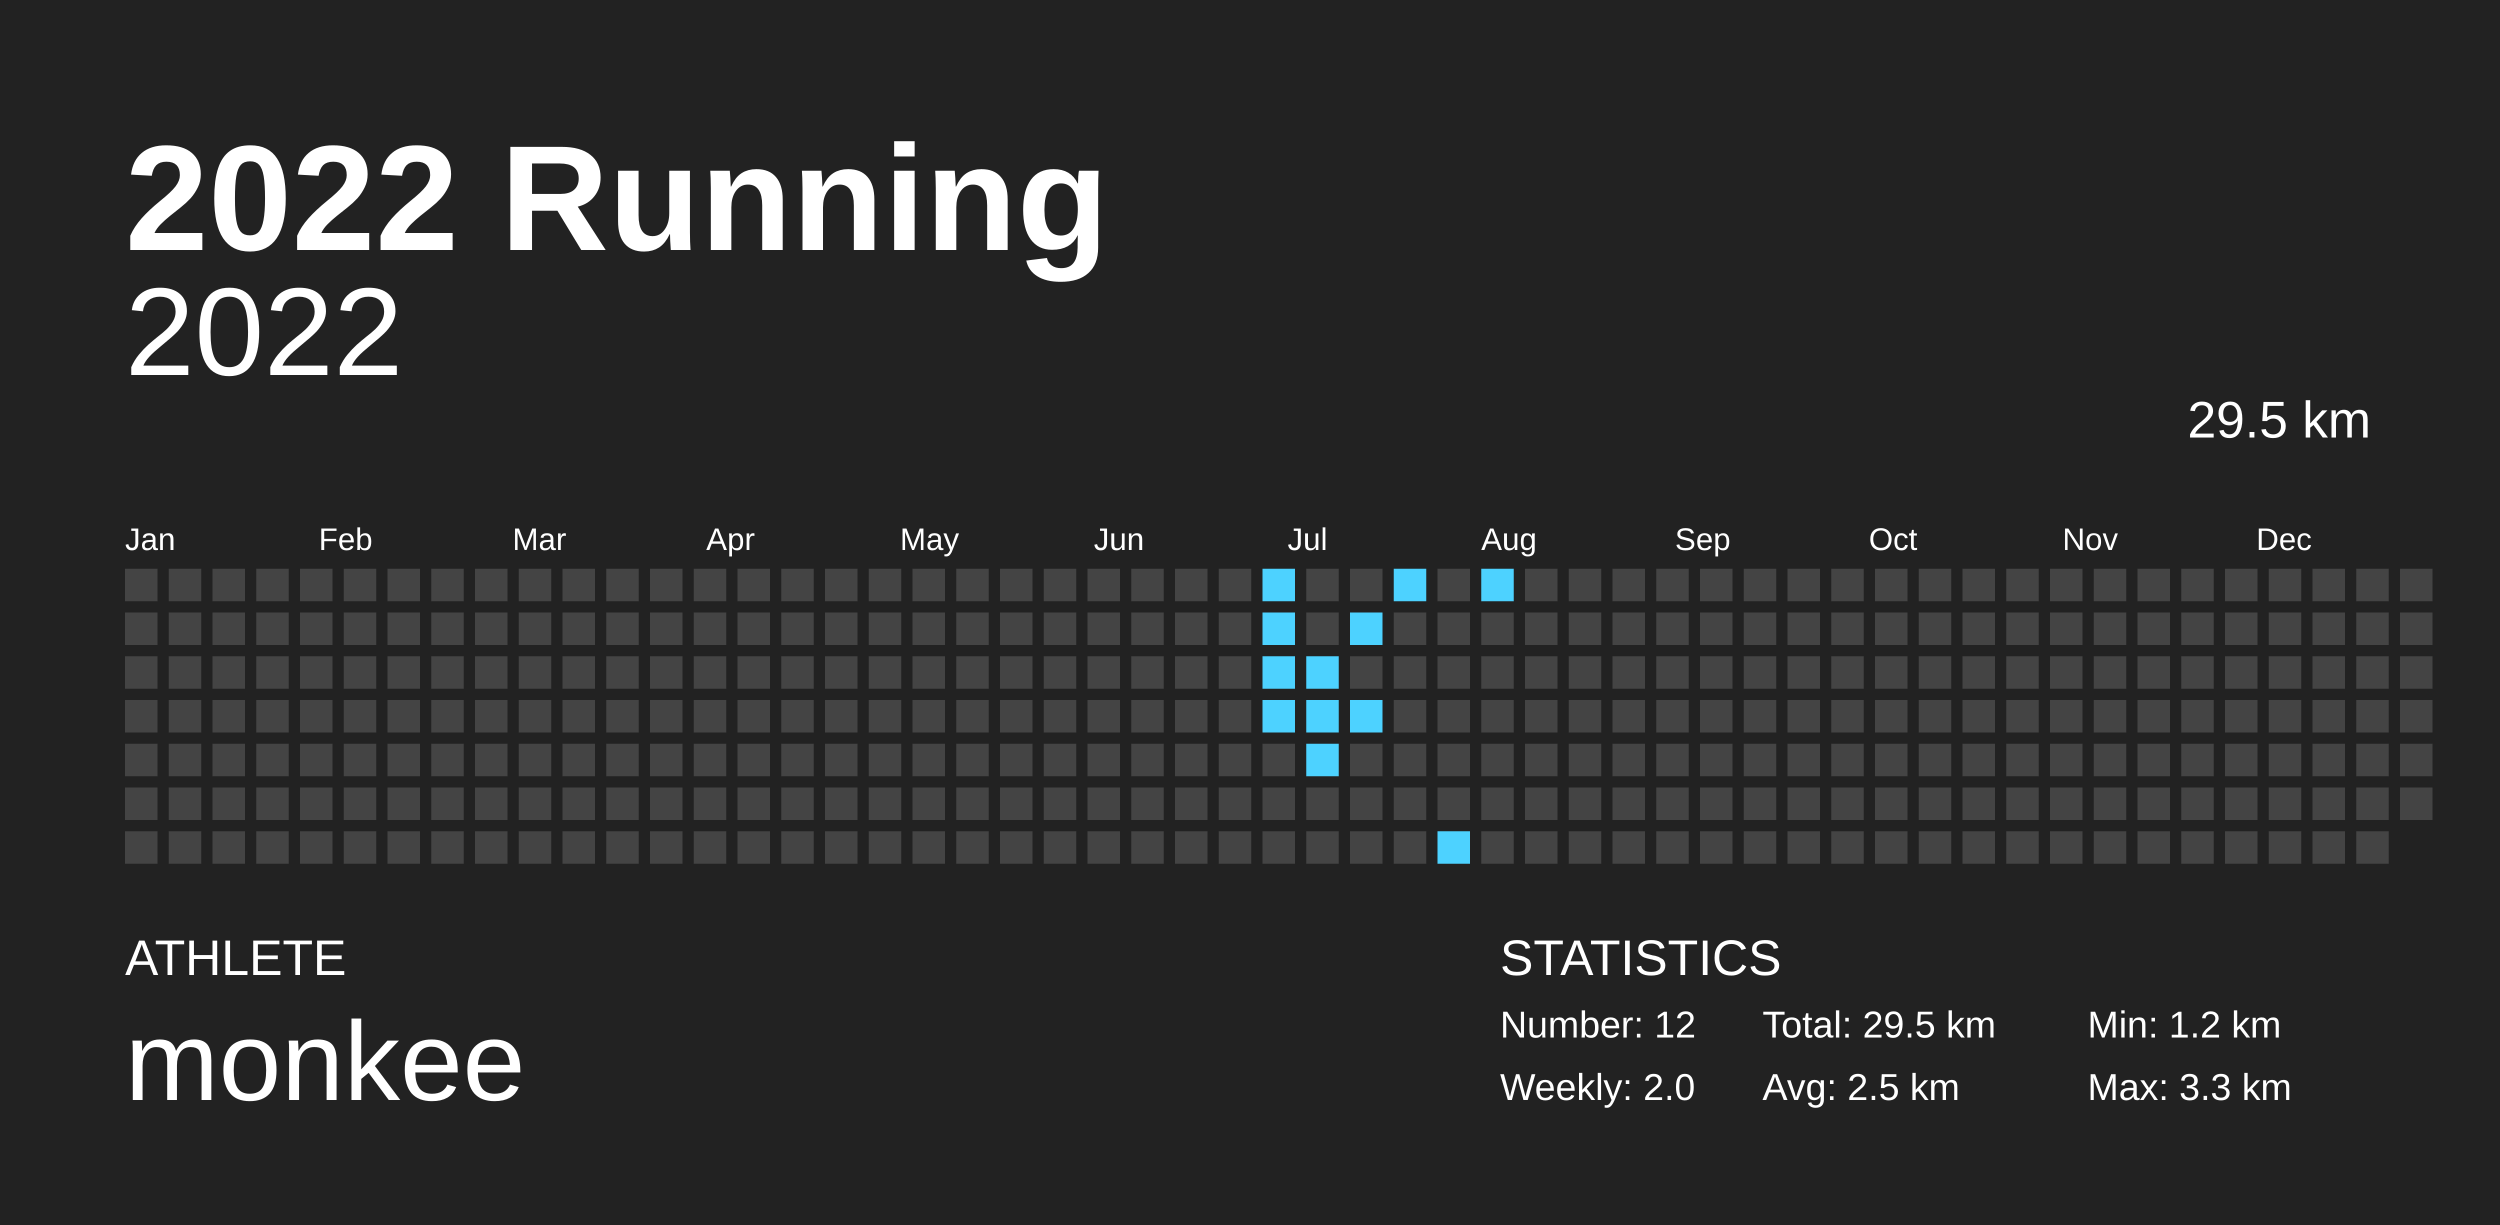
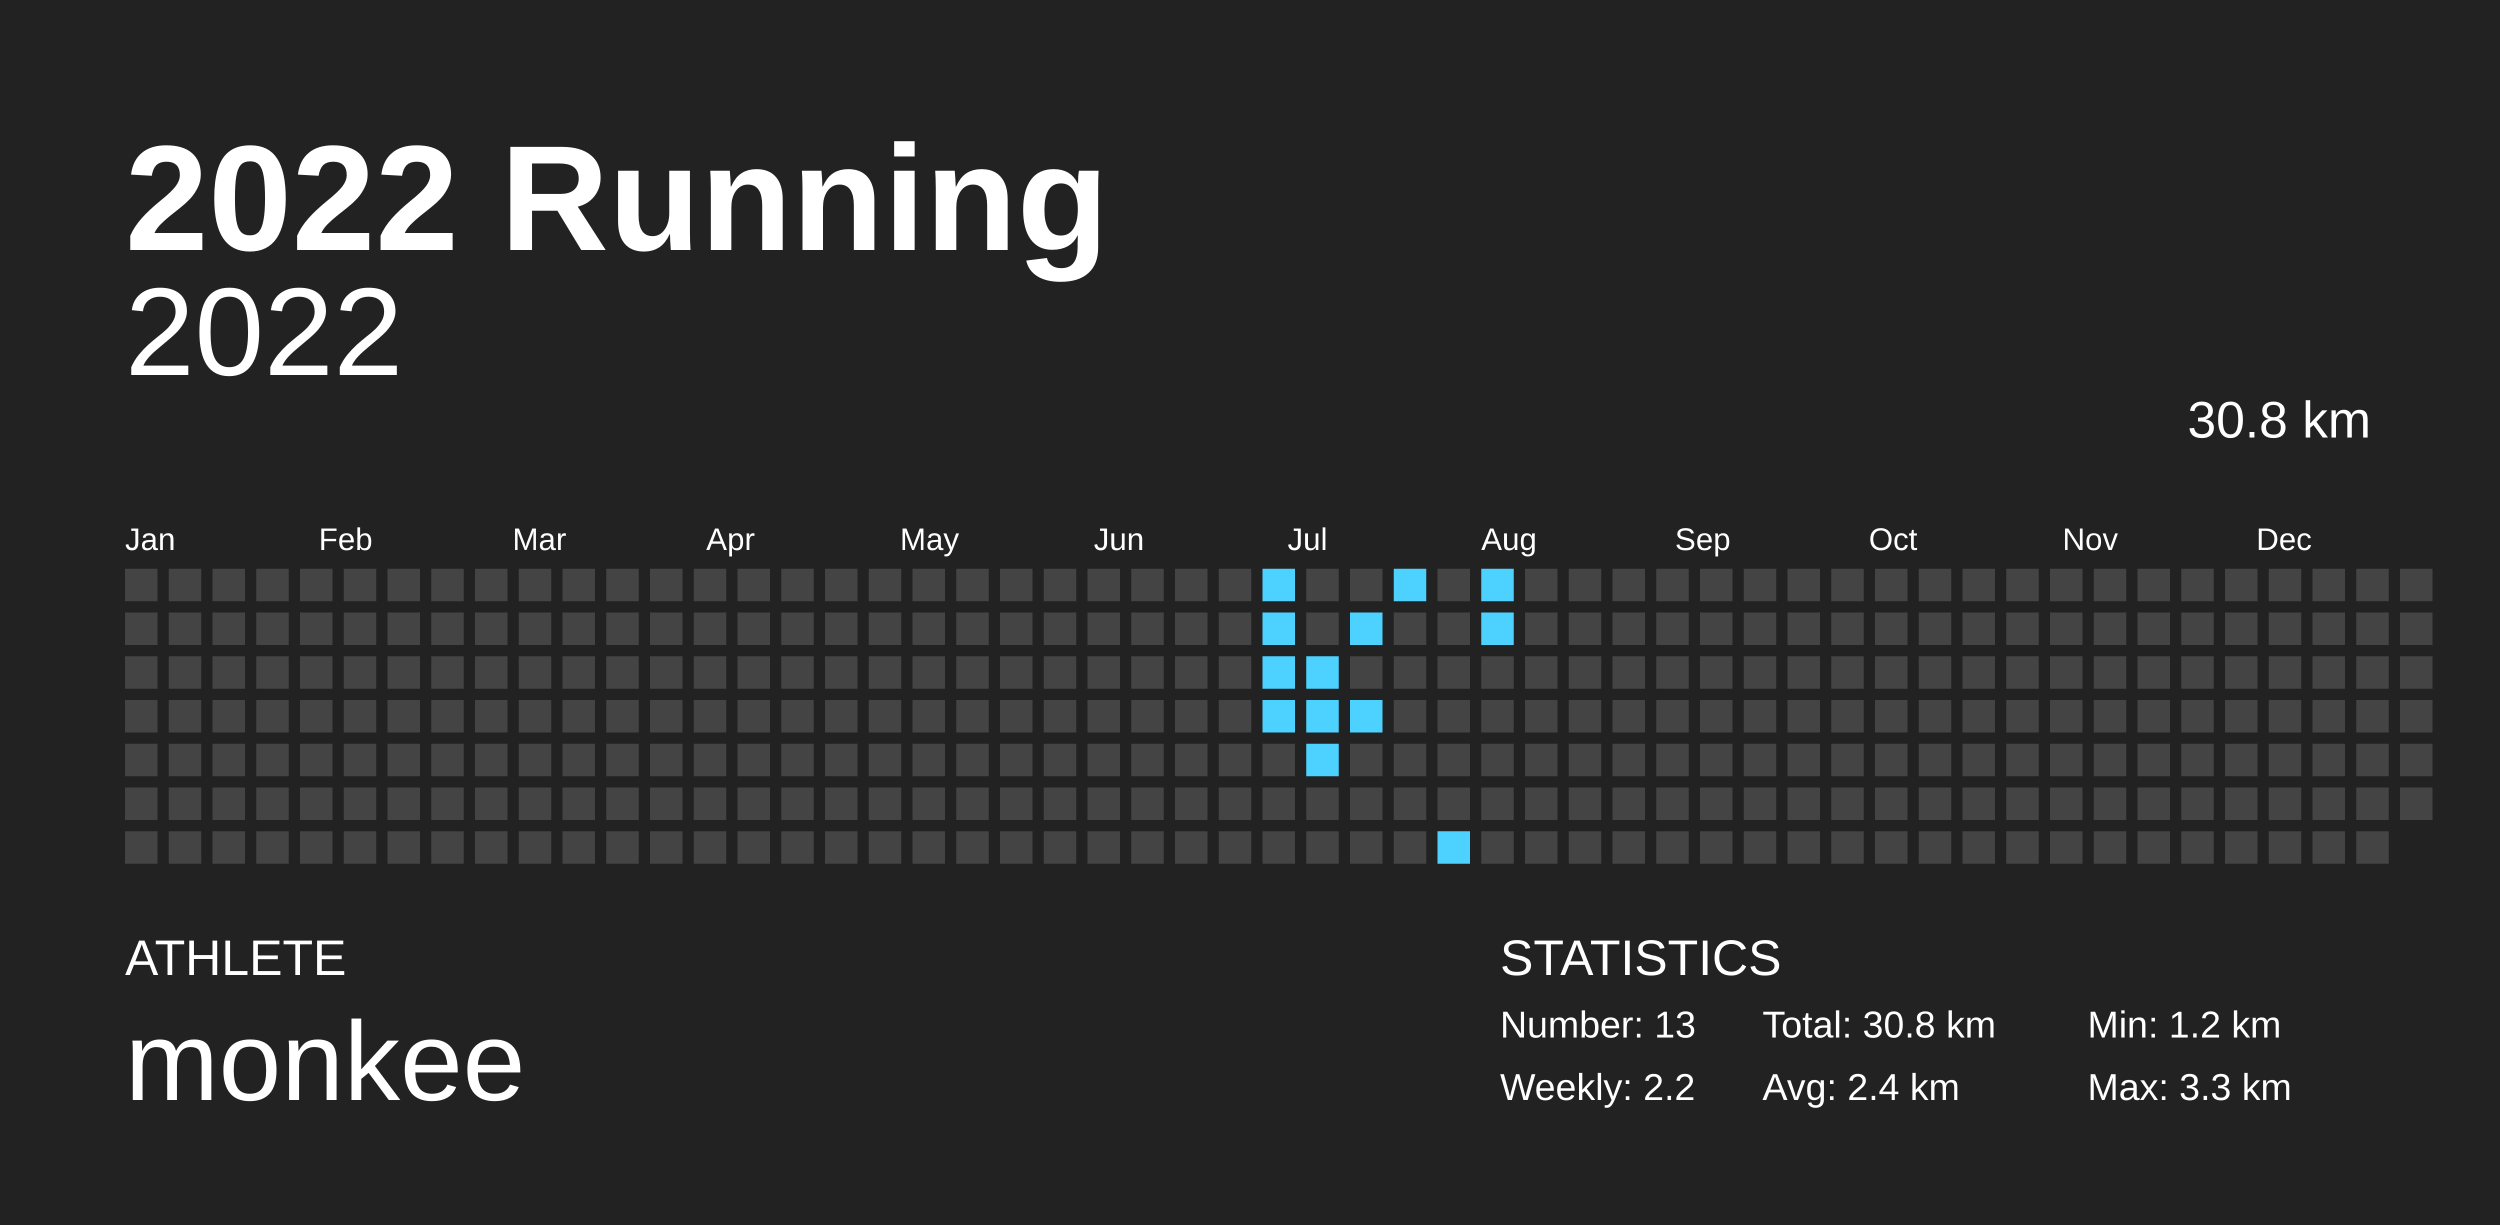
<svg xmlns="http://www.w3.org/2000/svg" baseProfile="full" height="98mm" version="1.1" viewBox="0,0,200,98" width="200mm">
  <defs />
  <rect fill="#222222" height="98" width="200" x="0" y="0" />
  <text fill="#FFFFFF" style="font-size:12px; font-family:Arial; font-weight:bold;" x="10" y="20">2022 Running</text>
  <text fill="#FFFFFF" style="font-size:4px; font-family:Arial" x="10" y="78">ATHLETE</text>
  <text fill="#FFFFFF" style="font-size:9px; font-family:Arial" x="10" y="88">monkee</text>
  <text fill="#FFFFFF" style="font-size:4px; font-family:Arial" x="120" y="78">STATISTICS</text>
-   <text fill="#FFFFFF" style="font-size:3px; font-family:Arial" x="120" y="83">Number: 12</text>
-   <text fill="#FFFFFF" style="font-size:3px; font-family:Arial" x="120" y="88">Weekly: 2.0</text>
-   <text fill="#FFFFFF" style="font-size:3px; font-family:Arial" x="141" y="83">Total: 29.5 km</text>
-   <text fill="#FFFFFF" style="font-size:3px; font-family:Arial" x="141" y="88">Avg: 2.5 km</text>
+   <text fill="#FFFFFF" style="font-size:3px; font-family:Arial" x="120" y="83">Number: 13</text>
+   <text fill="#FFFFFF" style="font-size:3px; font-family:Arial" x="120" y="88">Weekly: 2.2</text>
+   <text fill="#FFFFFF" style="font-size:3px; font-family:Arial" x="141" y="83">Total: 30.8 km</text>
+   <text fill="#FFFFFF" style="font-size:3px; font-family:Arial" x="141" y="88">Avg: 2.4 km</text>
  <text fill="#FFFFFF" style="font-size:3px; font-family:Arial" x="167" y="83">Min: 1.2 km</text>
  <text fill="#FFFFFF" style="font-size:3px; font-family:Arial" x="167" y="88">Max: 3.3 km</text>
  <text alignment-baseline="hanging" fill="#FFFFFF" style="font-size:10.0px; font-family:Arial;" x="10" y="30">2022</text>
-   <text alignment-baseline="hanging" fill="#FFFFFF" style="font-size:4.125px; font-family:Arial;" x="175" y="35">29.5 km</text>
+   <text alignment-baseline="hanging" fill="#FFFFFF" style="font-size:4.125px; font-family:Arial;" x="175" y="35">30.8 km</text>
  <text fill="#FFFFFF" style="font-size:2.5px; font-family:Arial" x="10.0" y="44">Jan</text>
  <text fill="#FFFFFF" style="font-size:2.5px; font-family:Arial" x="25.5" y="44">Feb</text>
  <text fill="#FFFFFF" style="font-size:2.5px; font-family:Arial" x="41.0" y="44">Mar</text>
  <text fill="#FFFFFF" style="font-size:2.5px; font-family:Arial" x="56.5" y="44">Apr</text>
  <text fill="#FFFFFF" style="font-size:2.5px; font-family:Arial" x="72.0" y="44">May</text>
  <text fill="#FFFFFF" style="font-size:2.5px; font-family:Arial" x="87.5" y="44">Jun</text>
  <text fill="#FFFFFF" style="font-size:2.5px; font-family:Arial" x="103.0" y="44">Jul</text>
  <text fill="#FFFFFF" style="font-size:2.5px; font-family:Arial" x="118.5" y="44">Aug</text>
  <text fill="#FFFFFF" style="font-size:2.5px; font-family:Arial" x="134.0" y="44">Sep</text>
  <text fill="#FFFFFF" style="font-size:2.5px; font-family:Arial" x="149.5" y="44">Oct</text>
  <text fill="#FFFFFF" style="font-size:2.5px; font-family:Arial" x="165.0" y="44">Nov</text>
  <text fill="#FFFFFF" style="font-size:2.5px; font-family:Arial" x="180.5" y="44">Dec</text>
  <rect fill="#444444" height="2.6" width="2.6" x="10.0" y="45.5" />
  <rect fill="#444444" height="2.6" width="2.6" x="10.0" y="49.0" />
  <rect fill="#444444" height="2.6" width="2.6" x="10.0" y="52.5" />
  <rect fill="#444444" height="2.6" width="2.6" x="10.0" y="56.0" />
  <rect fill="#444444" height="2.6" width="2.6" x="10.0" y="59.5" />
  <rect fill="#444444" height="2.6" width="2.6" x="10.0" y="63.0" />
  <rect fill="#444444" height="2.6" width="2.6" x="10.0" y="66.5" />
  <rect fill="#444444" height="2.6" width="2.6" x="13.5" y="45.5" />
  <rect fill="#444444" height="2.6" width="2.6" x="13.5" y="49.0" />
  <rect fill="#444444" height="2.6" width="2.6" x="13.5" y="52.5" />
  <rect fill="#444444" height="2.6" width="2.6" x="13.5" y="56.0" />
  <rect fill="#444444" height="2.6" width="2.6" x="13.5" y="59.5" />
  <rect fill="#444444" height="2.6" width="2.6" x="13.5" y="63.0" />
  <rect fill="#444444" height="2.6" width="2.6" x="13.5" y="66.5" />
  <rect fill="#444444" height="2.6" width="2.6" x="17.0" y="45.5" />
  <rect fill="#444444" height="2.6" width="2.6" x="17.0" y="49.0" />
  <rect fill="#444444" height="2.6" width="2.6" x="17.0" y="52.5" />
  <rect fill="#444444" height="2.6" width="2.6" x="17.0" y="56.0" />
  <rect fill="#444444" height="2.6" width="2.6" x="17.0" y="59.5" />
  <rect fill="#444444" height="2.6" width="2.6" x="17.0" y="63.0" />
  <rect fill="#444444" height="2.6" width="2.6" x="17.0" y="66.5" />
  <rect fill="#444444" height="2.6" width="2.6" x="20.5" y="45.5" />
  <rect fill="#444444" height="2.6" width="2.6" x="20.5" y="49.0" />
  <rect fill="#444444" height="2.6" width="2.6" x="20.5" y="52.5" />
  <rect fill="#444444" height="2.6" width="2.6" x="20.5" y="56.0" />
  <rect fill="#444444" height="2.6" width="2.6" x="20.5" y="59.5" />
  <rect fill="#444444" height="2.6" width="2.6" x="20.5" y="63.0" />
  <rect fill="#444444" height="2.6" width="2.6" x="20.5" y="66.5" />
  <rect fill="#444444" height="2.6" width="2.6" x="24.0" y="45.5" />
  <rect fill="#444444" height="2.6" width="2.6" x="24.0" y="49.0" />
  <rect fill="#444444" height="2.6" width="2.6" x="24.0" y="52.5" />
  <rect fill="#444444" height="2.6" width="2.6" x="24.0" y="56.0" />
  <rect fill="#444444" height="2.6" width="2.6" x="24.0" y="59.5" />
  <rect fill="#444444" height="2.6" width="2.6" x="24.0" y="63.0" />
  <rect fill="#444444" height="2.6" width="2.6" x="24.0" y="66.5" />
  <rect fill="#444444" height="2.6" width="2.6" x="27.5" y="45.5" />
  <rect fill="#444444" height="2.6" width="2.6" x="27.5" y="49.0" />
  <rect fill="#444444" height="2.6" width="2.6" x="27.5" y="52.5" />
  <rect fill="#444444" height="2.6" width="2.6" x="27.5" y="56.0" />
  <rect fill="#444444" height="2.6" width="2.6" x="27.5" y="59.5" />
  <rect fill="#444444" height="2.6" width="2.6" x="27.5" y="63.0" />
  <rect fill="#444444" height="2.6" width="2.6" x="27.5" y="66.5" />
  <rect fill="#444444" height="2.6" width="2.6" x="31.0" y="45.5" />
  <rect fill="#444444" height="2.6" width="2.6" x="31.0" y="49.0" />
  <rect fill="#444444" height="2.6" width="2.6" x="31.0" y="52.5" />
  <rect fill="#444444" height="2.6" width="2.6" x="31.0" y="56.0" />
  <rect fill="#444444" height="2.6" width="2.6" x="31.0" y="59.5" />
  <rect fill="#444444" height="2.6" width="2.6" x="31.0" y="63.0" />
  <rect fill="#444444" height="2.6" width="2.6" x="31.0" y="66.5" />
  <rect fill="#444444" height="2.6" width="2.6" x="34.5" y="45.5" />
  <rect fill="#444444" height="2.6" width="2.6" x="34.5" y="49.0" />
  <rect fill="#444444" height="2.6" width="2.6" x="34.5" y="52.5" />
  <rect fill="#444444" height="2.6" width="2.6" x="34.5" y="56.0" />
  <rect fill="#444444" height="2.6" width="2.6" x="34.5" y="59.5" />
  <rect fill="#444444" height="2.6" width="2.6" x="34.5" y="63.0" />
  <rect fill="#444444" height="2.6" width="2.6" x="34.5" y="66.5" />
  <rect fill="#444444" height="2.6" width="2.6" x="38.0" y="45.5" />
  <rect fill="#444444" height="2.6" width="2.6" x="38.0" y="49.0" />
  <rect fill="#444444" height="2.6" width="2.6" x="38.0" y="52.5" />
  <rect fill="#444444" height="2.6" width="2.6" x="38.0" y="56.0" />
  <rect fill="#444444" height="2.6" width="2.6" x="38.0" y="59.5" />
  <rect fill="#444444" height="2.6" width="2.6" x="38.0" y="63.0" />
  <rect fill="#444444" height="2.6" width="2.6" x="38.0" y="66.5" />
  <rect fill="#444444" height="2.6" width="2.6" x="41.5" y="45.5" />
  <rect fill="#444444" height="2.6" width="2.6" x="41.5" y="49.0" />
  <rect fill="#444444" height="2.6" width="2.6" x="41.5" y="52.5" />
  <rect fill="#444444" height="2.6" width="2.6" x="41.5" y="56.0" />
  <rect fill="#444444" height="2.6" width="2.6" x="41.5" y="59.5" />
  <rect fill="#444444" height="2.6" width="2.6" x="41.5" y="63.0" />
  <rect fill="#444444" height="2.6" width="2.6" x="41.5" y="66.5" />
  <rect fill="#444444" height="2.6" width="2.6" x="45.0" y="45.5" />
  <rect fill="#444444" height="2.6" width="2.6" x="45.0" y="49.0" />
  <rect fill="#444444" height="2.6" width="2.6" x="45.0" y="52.5" />
  <rect fill="#444444" height="2.6" width="2.6" x="45.0" y="56.0" />
  <rect fill="#444444" height="2.6" width="2.6" x="45.0" y="59.5" />
  <rect fill="#444444" height="2.6" width="2.6" x="45.0" y="63.0" />
  <rect fill="#444444" height="2.6" width="2.6" x="45.0" y="66.5" />
  <rect fill="#444444" height="2.6" width="2.6" x="48.5" y="45.5" />
  <rect fill="#444444" height="2.6" width="2.6" x="48.5" y="49.0" />
  <rect fill="#444444" height="2.6" width="2.6" x="48.5" y="52.5" />
  <rect fill="#444444" height="2.6" width="2.6" x="48.5" y="56.0" />
  <rect fill="#444444" height="2.6" width="2.6" x="48.5" y="59.5" />
  <rect fill="#444444" height="2.6" width="2.6" x="48.5" y="63.0" />
  <rect fill="#444444" height="2.6" width="2.6" x="48.5" y="66.5" />
  <rect fill="#444444" height="2.6" width="2.6" x="52.0" y="45.5" />
  <rect fill="#444444" height="2.6" width="2.6" x="52.0" y="49.0" />
  <rect fill="#444444" height="2.6" width="2.6" x="52.0" y="52.5" />
  <rect fill="#444444" height="2.6" width="2.6" x="52.0" y="56.0" />
  <rect fill="#444444" height="2.6" width="2.6" x="52.0" y="59.5" />
  <rect fill="#444444" height="2.6" width="2.6" x="52.0" y="63.0" />
  <rect fill="#444444" height="2.6" width="2.6" x="52.0" y="66.5" />
  <rect fill="#444444" height="2.6" width="2.6" x="55.5" y="45.5" />
  <rect fill="#444444" height="2.6" width="2.6" x="55.5" y="49.0" />
  <rect fill="#444444" height="2.6" width="2.6" x="55.5" y="52.5" />
  <rect fill="#444444" height="2.6" width="2.6" x="55.5" y="56.0" />
  <rect fill="#444444" height="2.6" width="2.6" x="55.5" y="59.5" />
  <rect fill="#444444" height="2.6" width="2.6" x="55.5" y="63.0" />
  <rect fill="#444444" height="2.6" width="2.6" x="55.5" y="66.5" />
  <rect fill="#444444" height="2.6" width="2.6" x="59.0" y="45.5" />
  <rect fill="#444444" height="2.6" width="2.6" x="59.0" y="49.0" />
  <rect fill="#444444" height="2.6" width="2.6" x="59.0" y="52.5" />
  <rect fill="#444444" height="2.6" width="2.6" x="59.0" y="56.0" />
  <rect fill="#444444" height="2.6" width="2.6" x="59.0" y="59.5" />
  <rect fill="#444444" height="2.6" width="2.6" x="59.0" y="63.0" />
  <rect fill="#444444" height="2.6" width="2.6" x="59.0" y="66.5" />
  <rect fill="#444444" height="2.6" width="2.6" x="62.5" y="45.5" />
  <rect fill="#444444" height="2.6" width="2.6" x="62.5" y="49.0" />
  <rect fill="#444444" height="2.6" width="2.6" x="62.5" y="52.5" />
  <rect fill="#444444" height="2.6" width="2.6" x="62.5" y="56.0" />
  <rect fill="#444444" height="2.6" width="2.6" x="62.5" y="59.5" />
  <rect fill="#444444" height="2.6" width="2.6" x="62.5" y="63.0" />
  <rect fill="#444444" height="2.6" width="2.6" x="62.5" y="66.5" />
  <rect fill="#444444" height="2.6" width="2.6" x="66.0" y="45.5" />
  <rect fill="#444444" height="2.6" width="2.6" x="66.0" y="49.0" />
  <rect fill="#444444" height="2.6" width="2.6" x="66.0" y="52.5" />
  <rect fill="#444444" height="2.6" width="2.6" x="66.0" y="56.0" />
  <rect fill="#444444" height="2.6" width="2.6" x="66.0" y="59.5" />
  <rect fill="#444444" height="2.6" width="2.6" x="66.0" y="63.0" />
  <rect fill="#444444" height="2.6" width="2.6" x="66.0" y="66.5" />
  <rect fill="#444444" height="2.6" width="2.6" x="69.5" y="45.5" />
  <rect fill="#444444" height="2.6" width="2.6" x="69.5" y="49.0" />
  <rect fill="#444444" height="2.6" width="2.6" x="69.5" y="52.5" />
  <rect fill="#444444" height="2.6" width="2.6" x="69.5" y="56.0" />
  <rect fill="#444444" height="2.6" width="2.6" x="69.5" y="59.5" />
  <rect fill="#444444" height="2.6" width="2.6" x="69.5" y="63.0" />
  <rect fill="#444444" height="2.6" width="2.6" x="69.5" y="66.5" />
  <rect fill="#444444" height="2.6" width="2.6" x="73.0" y="45.5" />
  <rect fill="#444444" height="2.6" width="2.6" x="73.0" y="49.0" />
  <rect fill="#444444" height="2.6" width="2.6" x="73.0" y="52.5" />
  <rect fill="#444444" height="2.6" width="2.6" x="73.0" y="56.0" />
  <rect fill="#444444" height="2.6" width="2.6" x="73.0" y="59.5" />
  <rect fill="#444444" height="2.6" width="2.6" x="73.0" y="63.0" />
  <rect fill="#444444" height="2.6" width="2.6" x="73.0" y="66.5" />
  <rect fill="#444444" height="2.6" width="2.6" x="76.5" y="45.5" />
  <rect fill="#444444" height="2.6" width="2.6" x="76.5" y="49.0" />
  <rect fill="#444444" height="2.6" width="2.6" x="76.5" y="52.5" />
  <rect fill="#444444" height="2.6" width="2.6" x="76.5" y="56.0" />
  <rect fill="#444444" height="2.6" width="2.6" x="76.5" y="59.5" />
  <rect fill="#444444" height="2.6" width="2.6" x="76.5" y="63.0" />
  <rect fill="#444444" height="2.6" width="2.6" x="76.5" y="66.5" />
  <rect fill="#444444" height="2.6" width="2.6" x="80.0" y="45.5" />
  <rect fill="#444444" height="2.6" width="2.6" x="80.0" y="49.0" />
  <rect fill="#444444" height="2.6" width="2.6" x="80.0" y="52.5" />
  <rect fill="#444444" height="2.6" width="2.6" x="80.0" y="56.0" />
  <rect fill="#444444" height="2.6" width="2.6" x="80.0" y="59.5" />
  <rect fill="#444444" height="2.6" width="2.6" x="80.0" y="63.0" />
  <rect fill="#444444" height="2.6" width="2.6" x="80.0" y="66.5" />
  <rect fill="#444444" height="2.6" width="2.6" x="83.5" y="45.5" />
  <rect fill="#444444" height="2.6" width="2.6" x="83.5" y="49.0" />
  <rect fill="#444444" height="2.6" width="2.6" x="83.5" y="52.5" />
  <rect fill="#444444" height="2.6" width="2.6" x="83.5" y="56.0" />
  <rect fill="#444444" height="2.6" width="2.6" x="83.5" y="59.5" />
  <rect fill="#444444" height="2.6" width="2.6" x="83.5" y="63.0" />
  <rect fill="#444444" height="2.6" width="2.6" x="83.5" y="66.5" />
  <rect fill="#444444" height="2.6" width="2.6" x="87.0" y="45.5" />
  <rect fill="#444444" height="2.6" width="2.6" x="87.0" y="49.0" />
  <rect fill="#444444" height="2.6" width="2.6" x="87.0" y="52.5" />
  <rect fill="#444444" height="2.6" width="2.6" x="87.0" y="56.0" />
  <rect fill="#444444" height="2.6" width="2.6" x="87.0" y="59.5" />
  <rect fill="#444444" height="2.6" width="2.6" x="87.0" y="63.0" />
  <rect fill="#444444" height="2.6" width="2.6" x="87.0" y="66.5" />
  <rect fill="#444444" height="2.6" width="2.6" x="90.5" y="45.5" />
  <rect fill="#444444" height="2.6" width="2.6" x="90.5" y="49.0" />
  <rect fill="#444444" height="2.6" width="2.6" x="90.5" y="52.5" />
  <rect fill="#444444" height="2.6" width="2.6" x="90.5" y="56.0" />
  <rect fill="#444444" height="2.6" width="2.6" x="90.5" y="59.5" />
  <rect fill="#444444" height="2.6" width="2.6" x="90.5" y="63.0" />
  <rect fill="#444444" height="2.6" width="2.6" x="90.5" y="66.5" />
  <rect fill="#444444" height="2.6" width="2.6" x="94.0" y="45.5" />
  <rect fill="#444444" height="2.6" width="2.6" x="94.0" y="49.0" />
  <rect fill="#444444" height="2.6" width="2.6" x="94.0" y="52.5" />
  <rect fill="#444444" height="2.6" width="2.6" x="94.0" y="56.0" />
  <rect fill="#444444" height="2.6" width="2.6" x="94.0" y="59.5" />
  <rect fill="#444444" height="2.6" width="2.6" x="94.0" y="63.0" />
  <rect fill="#444444" height="2.6" width="2.6" x="94.0" y="66.5" />
  <rect fill="#444444" height="2.6" width="2.6" x="97.5" y="45.5" />
  <rect fill="#444444" height="2.6" width="2.6" x="97.5" y="49.0" />
  <rect fill="#444444" height="2.6" width="2.6" x="97.5" y="52.5" />
  <rect fill="#444444" height="2.6" width="2.6" x="97.5" y="56.0" />
  <rect fill="#444444" height="2.6" width="2.6" x="97.5" y="59.5" />
  <rect fill="#444444" height="2.6" width="2.6" x="97.5" y="63.0" />
  <rect fill="#444444" height="2.6" width="2.6" x="97.5" y="66.5" />
  <rect fill="#4dd2ff" height="2.6" width="2.6" x="101.0" y="45.5" />
  <rect fill="#4dd2ff" height="2.6" width="2.6" x="101.0" y="49.0" />
  <rect fill="#4dd2ff" height="2.6" width="2.6" x="101.0" y="52.5" />
  <rect fill="#4dd2ff" height="2.6" width="2.6" x="101.0" y="56.0" />
  <rect fill="#444444" height="2.6" width="2.6" x="101.0" y="59.5" />
  <rect fill="#444444" height="2.6" width="2.6" x="101.0" y="63.0" />
  <rect fill="#444444" height="2.6" width="2.6" x="101.0" y="66.5" />
  <rect fill="#444444" height="2.6" width="2.6" x="104.5" y="45.5" />
  <rect fill="#444444" height="2.6" width="2.6" x="104.5" y="49.0" />
  <rect fill="#4dd2ff" height="2.6" width="2.6" x="104.5" y="52.5" />
  <rect fill="#4dd2ff" height="2.6" width="2.6" x="104.5" y="56.0" />
  <rect fill="#4dd2ff" height="2.6" width="2.6" x="104.5" y="59.5" />
  <rect fill="#444444" height="2.6" width="2.6" x="104.5" y="63.0" />
  <rect fill="#444444" height="2.6" width="2.6" x="104.5" y="66.5" />
  <rect fill="#444444" height="2.6" width="2.6" x="108.0" y="45.5" />
  <rect fill="#4dd2ff" height="2.6" width="2.6" x="108.0" y="49.0" />
  <rect fill="#444444" height="2.6" width="2.6" x="108.0" y="52.5" />
  <rect fill="#4dd2ff" height="2.6" width="2.6" x="108.0" y="56.0" />
  <rect fill="#444444" height="2.6" width="2.6" x="108.0" y="59.5" />
  <rect fill="#444444" height="2.6" width="2.6" x="108.0" y="63.0" />
  <rect fill="#444444" height="2.6" width="2.6" x="108.0" y="66.5" />
  <rect fill="#4dd2ff" height="2.6" width="2.6" x="111.5" y="45.5" />
  <rect fill="#444444" height="2.6" width="2.6" x="111.5" y="49.0" />
  <rect fill="#444444" height="2.6" width="2.6" x="111.5" y="52.5" />
  <rect fill="#444444" height="2.6" width="2.6" x="111.5" y="56.0" />
  <rect fill="#444444" height="2.6" width="2.6" x="111.5" y="59.5" />
  <rect fill="#444444" height="2.6" width="2.6" x="111.5" y="63.0" />
  <rect fill="#444444" height="2.6" width="2.6" x="111.5" y="66.5" />
  <rect fill="#444444" height="2.6" width="2.6" x="115.0" y="45.5" />
  <rect fill="#444444" height="2.6" width="2.6" x="115.0" y="49.0" />
  <rect fill="#444444" height="2.6" width="2.6" x="115.0" y="52.5" />
  <rect fill="#444444" height="2.6" width="2.6" x="115.0" y="56.0" />
  <rect fill="#444444" height="2.6" width="2.6" x="115.0" y="59.5" />
  <rect fill="#444444" height="2.6" width="2.6" x="115.0" y="63.0" />
  <rect fill="#4dd2ff" height="2.6" width="2.6" x="115.0" y="66.5" />
  <rect fill="#4dd2ff" height="2.6" width="2.6" x="118.5" y="45.5" />
-   <rect fill="#444444" height="2.6" width="2.6" x="118.5" y="49.0" />
+   <rect fill="#4dd2ff" height="2.6" width="2.6" x="118.5" y="49.0" />
  <rect fill="#444444" height="2.6" width="2.6" x="118.5" y="52.5" />
  <rect fill="#444444" height="2.6" width="2.6" x="118.5" y="56.0" />
  <rect fill="#444444" height="2.6" width="2.6" x="118.5" y="59.5" />
  <rect fill="#444444" height="2.6" width="2.6" x="118.5" y="63.0" />
  <rect fill="#444444" height="2.6" width="2.6" x="118.5" y="66.5" />
  <rect fill="#444444" height="2.6" width="2.6" x="122.0" y="45.5" />
  <rect fill="#444444" height="2.6" width="2.6" x="122.0" y="49.0" />
  <rect fill="#444444" height="2.6" width="2.6" x="122.0" y="52.5" />
  <rect fill="#444444" height="2.6" width="2.6" x="122.0" y="56.0" />
  <rect fill="#444444" height="2.6" width="2.6" x="122.0" y="59.5" />
  <rect fill="#444444" height="2.6" width="2.6" x="122.0" y="63.0" />
  <rect fill="#444444" height="2.6" width="2.6" x="122.0" y="66.5" />
  <rect fill="#444444" height="2.6" width="2.6" x="125.5" y="45.5" />
  <rect fill="#444444" height="2.6" width="2.6" x="125.5" y="49.0" />
  <rect fill="#444444" height="2.6" width="2.6" x="125.5" y="52.5" />
  <rect fill="#444444" height="2.6" width="2.6" x="125.5" y="56.0" />
  <rect fill="#444444" height="2.6" width="2.6" x="125.5" y="59.5" />
  <rect fill="#444444" height="2.6" width="2.6" x="125.5" y="63.0" />
  <rect fill="#444444" height="2.6" width="2.6" x="125.5" y="66.5" />
  <rect fill="#444444" height="2.6" width="2.6" x="129.0" y="45.5" />
  <rect fill="#444444" height="2.6" width="2.6" x="129.0" y="49.0" />
  <rect fill="#444444" height="2.6" width="2.6" x="129.0" y="52.5" />
  <rect fill="#444444" height="2.6" width="2.6" x="129.0" y="56.0" />
  <rect fill="#444444" height="2.6" width="2.6" x="129.0" y="59.5" />
  <rect fill="#444444" height="2.6" width="2.6" x="129.0" y="63.0" />
  <rect fill="#444444" height="2.6" width="2.6" x="129.0" y="66.5" />
  <rect fill="#444444" height="2.6" width="2.6" x="132.5" y="45.5" />
  <rect fill="#444444" height="2.6" width="2.6" x="132.5" y="49.0" />
  <rect fill="#444444" height="2.6" width="2.6" x="132.5" y="52.5" />
  <rect fill="#444444" height="2.6" width="2.6" x="132.5" y="56.0" />
  <rect fill="#444444" height="2.6" width="2.6" x="132.5" y="59.5" />
  <rect fill="#444444" height="2.6" width="2.6" x="132.5" y="63.0" />
  <rect fill="#444444" height="2.6" width="2.6" x="132.5" y="66.5" />
  <rect fill="#444444" height="2.6" width="2.6" x="136.0" y="45.5" />
  <rect fill="#444444" height="2.6" width="2.6" x="136.0" y="49.0" />
  <rect fill="#444444" height="2.6" width="2.6" x="136.0" y="52.5" />
  <rect fill="#444444" height="2.6" width="2.6" x="136.0" y="56.0" />
  <rect fill="#444444" height="2.6" width="2.6" x="136.0" y="59.5" />
  <rect fill="#444444" height="2.6" width="2.6" x="136.0" y="63.0" />
  <rect fill="#444444" height="2.6" width="2.6" x="136.0" y="66.5" />
  <rect fill="#444444" height="2.6" width="2.6" x="139.5" y="45.5" />
  <rect fill="#444444" height="2.6" width="2.6" x="139.5" y="49.0" />
  <rect fill="#444444" height="2.6" width="2.6" x="139.5" y="52.5" />
  <rect fill="#444444" height="2.6" width="2.6" x="139.5" y="56.0" />
  <rect fill="#444444" height="2.6" width="2.6" x="139.5" y="59.5" />
  <rect fill="#444444" height="2.6" width="2.6" x="139.5" y="63.0" />
  <rect fill="#444444" height="2.6" width="2.6" x="139.5" y="66.5" />
  <rect fill="#444444" height="2.6" width="2.6" x="143.0" y="45.5" />
  <rect fill="#444444" height="2.6" width="2.6" x="143.0" y="49.0" />
  <rect fill="#444444" height="2.6" width="2.6" x="143.0" y="52.5" />
  <rect fill="#444444" height="2.6" width="2.6" x="143.0" y="56.0" />
  <rect fill="#444444" height="2.6" width="2.6" x="143.0" y="59.5" />
  <rect fill="#444444" height="2.6" width="2.6" x="143.0" y="63.0" />
  <rect fill="#444444" height="2.6" width="2.6" x="143.0" y="66.5" />
  <rect fill="#444444" height="2.6" width="2.6" x="146.5" y="45.5" />
  <rect fill="#444444" height="2.6" width="2.6" x="146.5" y="49.0" />
  <rect fill="#444444" height="2.6" width="2.6" x="146.5" y="52.5" />
  <rect fill="#444444" height="2.6" width="2.6" x="146.5" y="56.0" />
  <rect fill="#444444" height="2.6" width="2.6" x="146.5" y="59.5" />
  <rect fill="#444444" height="2.6" width="2.6" x="146.5" y="63.0" />
  <rect fill="#444444" height="2.6" width="2.6" x="146.5" y="66.5" />
  <rect fill="#444444" height="2.6" width="2.6" x="150.0" y="45.5" />
  <rect fill="#444444" height="2.6" width="2.6" x="150.0" y="49.0" />
  <rect fill="#444444" height="2.6" width="2.6" x="150.0" y="52.5" />
  <rect fill="#444444" height="2.6" width="2.6" x="150.0" y="56.0" />
  <rect fill="#444444" height="2.6" width="2.6" x="150.0" y="59.5" />
  <rect fill="#444444" height="2.6" width="2.6" x="150.0" y="63.0" />
  <rect fill="#444444" height="2.6" width="2.6" x="150.0" y="66.5" />
  <rect fill="#444444" height="2.6" width="2.6" x="153.5" y="45.5" />
  <rect fill="#444444" height="2.6" width="2.6" x="153.5" y="49.0" />
  <rect fill="#444444" height="2.6" width="2.6" x="153.5" y="52.5" />
  <rect fill="#444444" height="2.6" width="2.6" x="153.5" y="56.0" />
  <rect fill="#444444" height="2.6" width="2.6" x="153.5" y="59.5" />
  <rect fill="#444444" height="2.6" width="2.6" x="153.5" y="63.0" />
  <rect fill="#444444" height="2.6" width="2.6" x="153.5" y="66.5" />
  <rect fill="#444444" height="2.6" width="2.6" x="157.0" y="45.5" />
  <rect fill="#444444" height="2.6" width="2.6" x="157.0" y="49.0" />
  <rect fill="#444444" height="2.6" width="2.6" x="157.0" y="52.5" />
  <rect fill="#444444" height="2.6" width="2.6" x="157.0" y="56.0" />
  <rect fill="#444444" height="2.6" width="2.6" x="157.0" y="59.5" />
  <rect fill="#444444" height="2.6" width="2.6" x="157.0" y="63.0" />
  <rect fill="#444444" height="2.6" width="2.6" x="157.0" y="66.5" />
  <rect fill="#444444" height="2.6" width="2.6" x="160.5" y="45.5" />
  <rect fill="#444444" height="2.6" width="2.6" x="160.5" y="49.0" />
  <rect fill="#444444" height="2.6" width="2.6" x="160.5" y="52.5" />
  <rect fill="#444444" height="2.6" width="2.6" x="160.5" y="56.0" />
  <rect fill="#444444" height="2.6" width="2.6" x="160.5" y="59.5" />
  <rect fill="#444444" height="2.6" width="2.6" x="160.5" y="63.0" />
  <rect fill="#444444" height="2.6" width="2.6" x="160.5" y="66.5" />
  <rect fill="#444444" height="2.6" width="2.6" x="164.0" y="45.5" />
  <rect fill="#444444" height="2.6" width="2.6" x="164.0" y="49.0" />
  <rect fill="#444444" height="2.6" width="2.6" x="164.0" y="52.5" />
  <rect fill="#444444" height="2.6" width="2.6" x="164.0" y="56.0" />
  <rect fill="#444444" height="2.6" width="2.6" x="164.0" y="59.5" />
  <rect fill="#444444" height="2.6" width="2.6" x="164.0" y="63.0" />
  <rect fill="#444444" height="2.6" width="2.6" x="164.0" y="66.5" />
  <rect fill="#444444" height="2.6" width="2.6" x="167.5" y="45.5" />
  <rect fill="#444444" height="2.6" width="2.6" x="167.5" y="49.0" />
  <rect fill="#444444" height="2.6" width="2.6" x="167.5" y="52.5" />
  <rect fill="#444444" height="2.6" width="2.6" x="167.5" y="56.0" />
  <rect fill="#444444" height="2.6" width="2.6" x="167.5" y="59.5" />
  <rect fill="#444444" height="2.6" width="2.6" x="167.5" y="63.0" />
  <rect fill="#444444" height="2.6" width="2.6" x="167.5" y="66.5" />
  <rect fill="#444444" height="2.6" width="2.6" x="171.0" y="45.5" />
  <rect fill="#444444" height="2.6" width="2.6" x="171.0" y="49.0" />
  <rect fill="#444444" height="2.6" width="2.6" x="171.0" y="52.5" />
  <rect fill="#444444" height="2.6" width="2.6" x="171.0" y="56.0" />
  <rect fill="#444444" height="2.6" width="2.6" x="171.0" y="59.5" />
  <rect fill="#444444" height="2.6" width="2.6" x="171.0" y="63.0" />
  <rect fill="#444444" height="2.6" width="2.6" x="171.0" y="66.5" />
  <rect fill="#444444" height="2.6" width="2.6" x="174.5" y="45.5" />
  <rect fill="#444444" height="2.6" width="2.6" x="174.5" y="49.0" />
  <rect fill="#444444" height="2.6" width="2.6" x="174.5" y="52.5" />
  <rect fill="#444444" height="2.6" width="2.6" x="174.5" y="56.0" />
  <rect fill="#444444" height="2.6" width="2.6" x="174.5" y="59.5" />
  <rect fill="#444444" height="2.6" width="2.6" x="174.5" y="63.0" />
  <rect fill="#444444" height="2.6" width="2.6" x="174.5" y="66.5" />
  <rect fill="#444444" height="2.6" width="2.6" x="178.0" y="45.5" />
  <rect fill="#444444" height="2.6" width="2.6" x="178.0" y="49.0" />
  <rect fill="#444444" height="2.6" width="2.6" x="178.0" y="52.5" />
  <rect fill="#444444" height="2.6" width="2.6" x="178.0" y="56.0" />
  <rect fill="#444444" height="2.6" width="2.6" x="178.0" y="59.5" />
  <rect fill="#444444" height="2.6" width="2.6" x="178.0" y="63.0" />
  <rect fill="#444444" height="2.6" width="2.6" x="178.0" y="66.5" />
  <rect fill="#444444" height="2.6" width="2.6" x="181.5" y="45.5" />
  <rect fill="#444444" height="2.6" width="2.6" x="181.5" y="49.0" />
  <rect fill="#444444" height="2.6" width="2.6" x="181.5" y="52.5" />
  <rect fill="#444444" height="2.6" width="2.6" x="181.5" y="56.0" />
  <rect fill="#444444" height="2.6" width="2.6" x="181.5" y="59.5" />
  <rect fill="#444444" height="2.6" width="2.6" x="181.5" y="63.0" />
  <rect fill="#444444" height="2.6" width="2.6" x="181.5" y="66.5" />
  <rect fill="#444444" height="2.6" width="2.6" x="185.0" y="45.5" />
  <rect fill="#444444" height="2.6" width="2.6" x="185.0" y="49.0" />
  <rect fill="#444444" height="2.6" width="2.6" x="185.0" y="52.5" />
  <rect fill="#444444" height="2.6" width="2.6" x="185.0" y="56.0" />
  <rect fill="#444444" height="2.6" width="2.6" x="185.0" y="59.5" />
  <rect fill="#444444" height="2.6" width="2.6" x="185.0" y="63.0" />
  <rect fill="#444444" height="2.6" width="2.6" x="185.0" y="66.5" />
  <rect fill="#444444" height="2.6" width="2.6" x="188.5" y="45.5" />
  <rect fill="#444444" height="2.6" width="2.6" x="188.5" y="49.0" />
  <rect fill="#444444" height="2.6" width="2.6" x="188.5" y="52.5" />
  <rect fill="#444444" height="2.6" width="2.6" x="188.5" y="56.0" />
  <rect fill="#444444" height="2.6" width="2.6" x="188.5" y="59.5" />
  <rect fill="#444444" height="2.6" width="2.6" x="188.5" y="63.0" />
  <rect fill="#444444" height="2.6" width="2.6" x="188.5" y="66.5" />
  <rect fill="#444444" height="2.6" width="2.6" x="192.0" y="45.5" />
  <rect fill="#444444" height="2.6" width="2.6" x="192.0" y="49.0" />
  <rect fill="#444444" height="2.6" width="2.6" x="192.0" y="52.5" />
  <rect fill="#444444" height="2.6" width="2.6" x="192.0" y="56.0" />
  <rect fill="#444444" height="2.6" width="2.6" x="192.0" y="59.5" />
  <rect fill="#444444" height="2.6" width="2.6" x="192.0" y="63.0" />
</svg>
